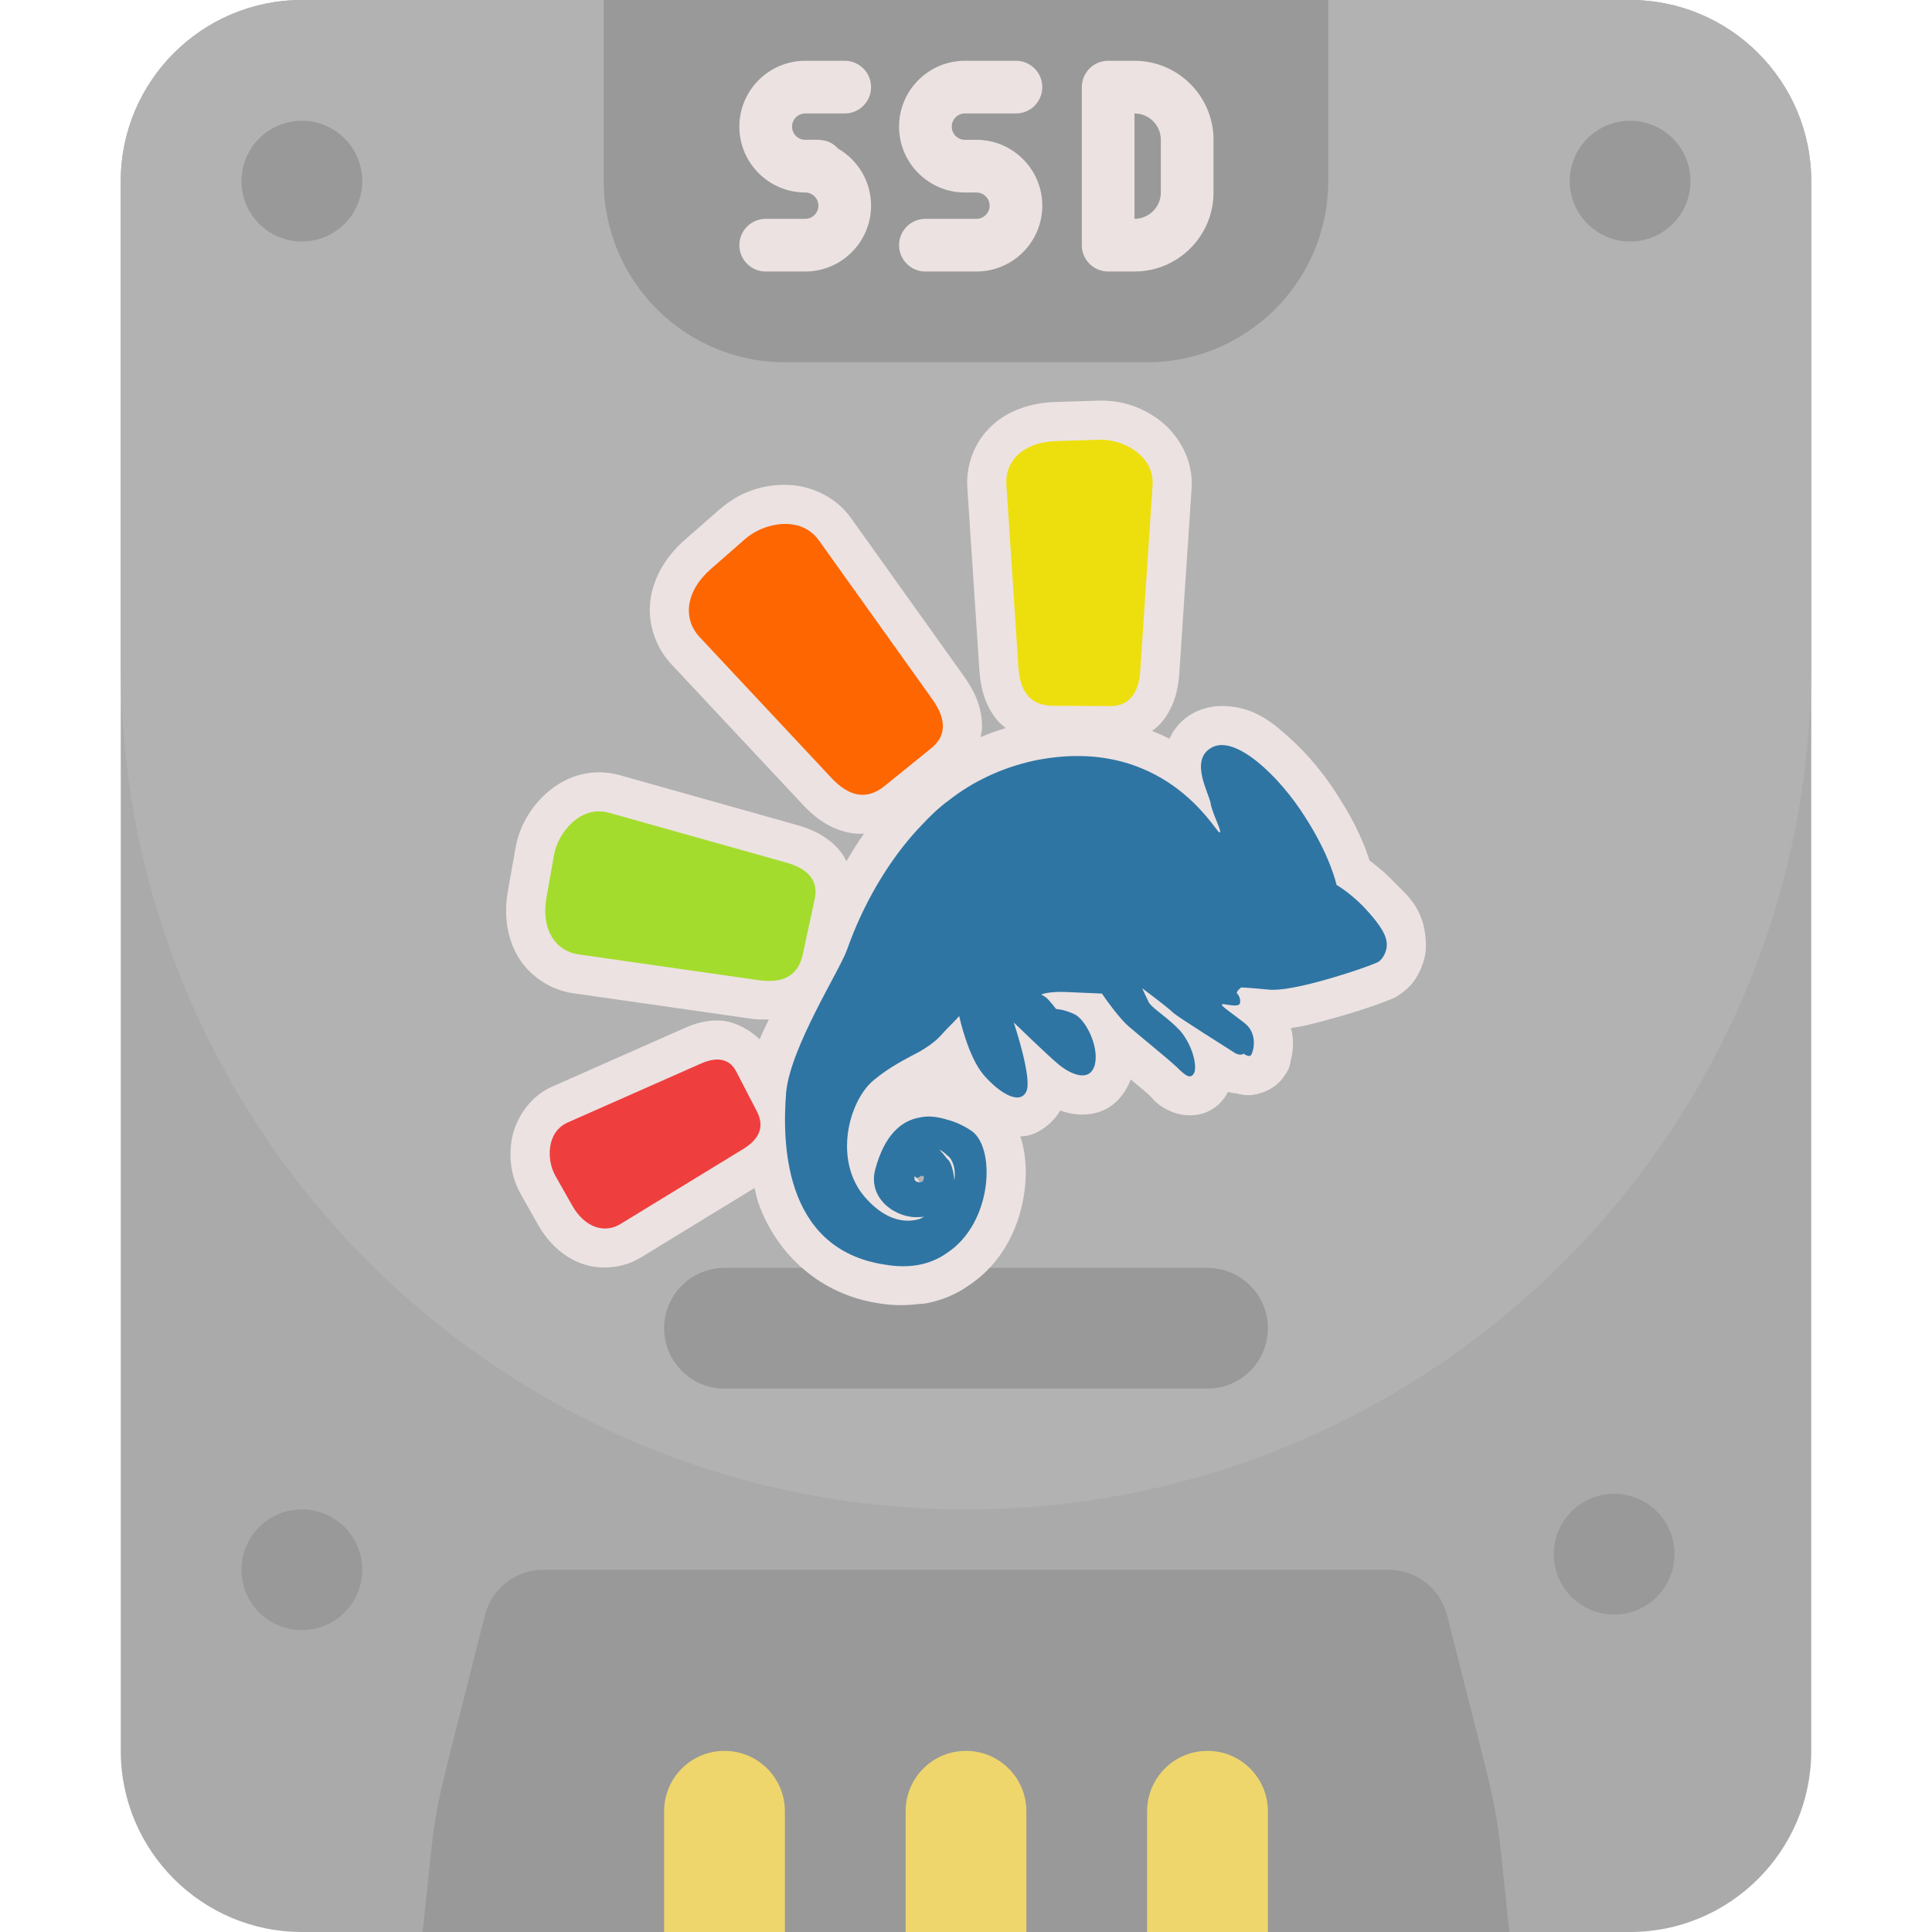
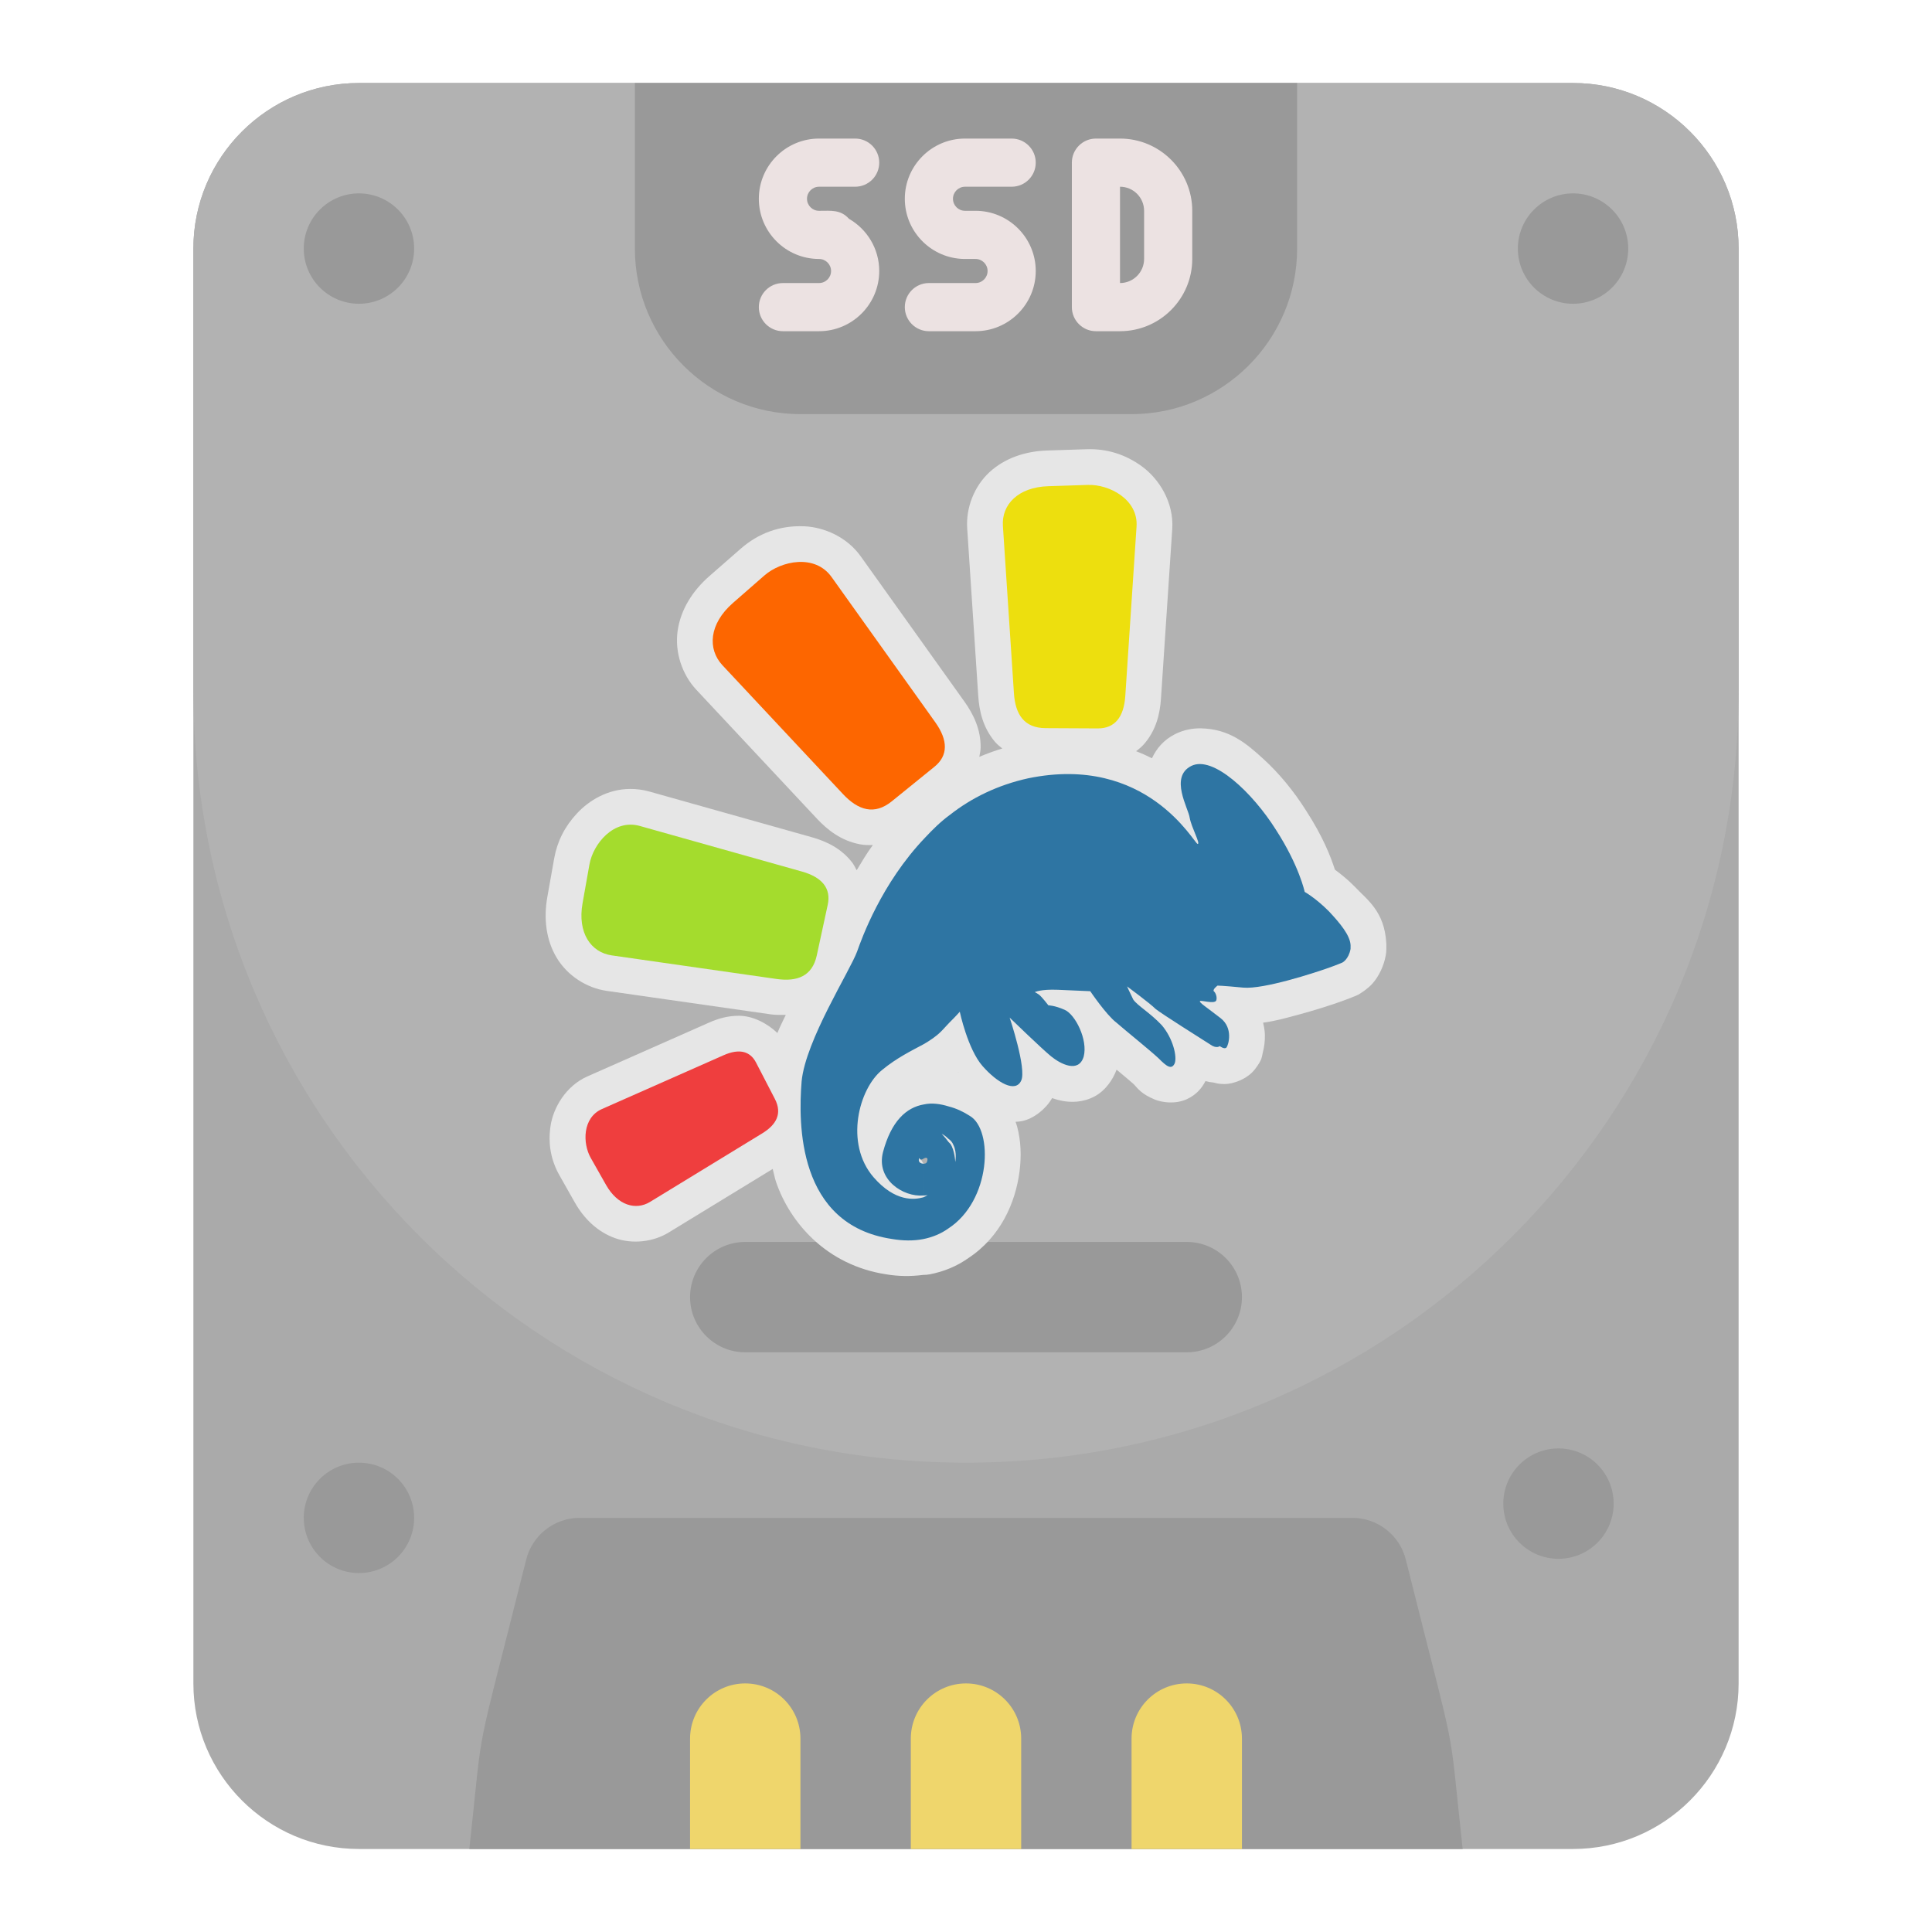
<svg xmlns="http://www.w3.org/2000/svg" id="Layer_1" enable-background="new 0 0 512 512" height="512" viewBox="0 0 512 512" width="512" version="1.1">
  <defs id="defs967" />
-   <path d="m480 48v416c0 26.47-21.53 48-48 48h-352c-26.47 0-48-21.53-48-48v-416c0-26.47 21.53-48 48-48h352c26.47 0 48 21.53 48 48z" fill="#aaa" id="path932" />
-   <path d="m400 512h-288c4.42-40.299.916-21.624 16.48-83.88 1.78-7.12 8.18-12.12 15.52-12.12h224c7.34 0 13.74 5 15.52 12.12 15.567 62.266 12.06 43.586 16.48 83.88z" fill="#999" id="path934" />
-   <path d="m336 480v32h-32v-32c0-8.84 7.16-16 16-16s16 7.16 16 16z" fill="#efd66c" id="path936" />
-   <path d="m272 480v32h-32v-32c0-8.84 7.16-16 16-16s16 7.16 16 16z" fill="#efd66c" id="path938" />
-   <path d="m208 480v32h-32v-32c0-8.84 7.16-16 16-16s16 7.16 16 16z" fill="#efd66c" id="path940" />
-   <path d="m480 48v128c0 123.71-100.29 224-224 224-123.706 0-224-100.279-224-224v-128c0-26.47 21.53-48 48-48h352c26.47 0 48 21.53 48 48z" fill="#b2b2b2" id="path942" />
-   <path d="m352 0v48c0 26.47-21.53 48-48 48h-96c-26.47 0-48-21.53-48-48v-48z" fill="#999" id="path944" />
-   <circle cx="427.773" cy="411.869" r="16" id="circle946" style="fill:#999999" />
-   <g id="g1123" transform="matrix(0.4363163,0,0,0.4363163,147.0702,-53.70368)">
-     <path id="path948" d="m 152,288 h -24 c -8.836,0 -16,-7.164 -16,-16 0,-8.836 7.164,-16 16,-16 h 24 c 4.411,0 8,-3.589 8,-8 0,-4.411 -3.589,-8 -8,-8 -22.056,0 -40,-17.944 -40,-40 0,-22.056 17.944,-40 40,-40 h 24 c 8.836,0 16,7.164 16,16 0,8.836 -7.164,16 -16,16 h -24 c -4.411,0 -8,3.589 -8,8 0,4.411 3.589,8 8,8 8.087,0 14.308,-0.926 19.911,5.317 C 183.907,220.23 192,233.188 192,248 c 0,22.056 -17.944,40 -40,40 z" style="fill:#ece2e2" />
-     <path id="path950" d="m 256,288 h -31 c -8.836,0 -16,-7.164 -16,-16 0,-8.836 7.164,-16 16,-16 h 31 c 4.411,0 8,-3.589 8,-8 0,-4.411 -3.589,-8 -8,-8 -8.568,0 -8.578,0.031 -9.723,-0.092 C 225.487,238.503 209,221.141 209,200 c 0,-22.056 17.944,-40 40,-40 h 31 c 8.836,0 16,7.164 16,16 0,8.836 -7.164,16 -16,16 h -31 c -4.411,0 -8,3.589 -8,8 0,4.411 3.589,8 8,8 h 7 c 22.056,0 40,17.944 40,40 0,22.056 -17.944,40 -40,40 z" style="fill:#ece2e2" />
-     <path id="path952" d="m 352,288 h -16 c -8.836,0 -16,-7.164 -16,-16 v -96 c 0,-8.836 7.164,-16 16,-16 h 16 c 26.467,0 48,21.533 48,48 v 32 c 0,26.467 -21.533,48 -48,48 z m 0,-32 h 0.01 z m 0,-64 v 64 c 8.822,0 16,-7.178 16,-16 v -32 c 0,-8.822 -7.178,-16 -16,-16 z" style="fill:#ece2e2" />
-   </g>
-   <g fill="#999" id="g962">
-     <circle cx="80" cy="416" r="16" id="circle954" />
-     <circle cx="432" cy="48" r="16" id="circle956" />
-     <circle cx="80" cy="48" r="16" id="circle958" />
-     <path d="m320 368h-128c-8.836 0-16-7.164-16-16s7.164-16 16-16h128c8.836 0 16 7.164 16 16s-7.164 16-16 16z" id="path960" />
-   </g>
-   <path transform="translate(-432.9119,33.91316)" style="fill:#ece2e2;stroke-width:2.263;fill-opacity:1" d="m 723.92,72.26 -11.498,0.371 a 10.374,10.374 0 0 0 -0.002,0 c -6.314,0.204 -12.279,2.201 -16.713,6.297 -4.434,4.096 -6.839,10.321 -6.449,16.258 a 10.374,10.374 0 0 0 0,0.002 l 3.197,48.521 c 0.288,4.374 1.316,9.15 4.809,13.328 0.627,0.75 1.406,1.365 2.17,1.99 -2.302,0.701 -4.52,1.511 -6.668,2.42 0.17,-0.882 0.376,-1.762 0.389,-2.654 0.073,-5.27 -2.041,-9.644 -4.723,-13.4 l -30.051,-42.09 a 10.374,10.374 0 0 0 -0.002,-0.002 c -4.051,-5.673 -10.709,-8.46 -16.363,-8.699 -7.271,-0.307 -13.449,2.156 -18.4,6.484 a 10.374,10.374 0 0 0 -0.002,0 l -9.094,7.951 c -4.923,4.303 -8.364,9.789 -9.219,15.92 -0.855,6.131 1.28,12.613 5.451,17.07 l 34.893,37.295 c 3.1,3.314 7.03,6.431 12.49,7.473 1.233,0.235 2.5,0.269 3.77,0.213 -1.841,2.535 -3.237,4.89 -4.688,7.314 -0.417,-0.798 -0.813,-1.612 -1.363,-2.316 -3.169,-4.057 -7.429,-6.071 -11.697,-7.271 h -0.002 l -47.01,-13.221 c -1.872,-0.527 -3.792,-0.778 -5.656,-0.762 -6.56,0.059 -11.916,3.373 -15.42,7.148 -3.504,3.776 -5.685,8.11 -6.551,12.988 l -1.994,11.227 a 10.374,10.374 0 0 0 0,0.002 c -1.097,6.184 -0.377,12.404 2.705,17.564 3.082,5.16 8.654,8.78 14.518,9.619 l 47.74,6.83 c 1.323,0.189 2.767,0.116 4.176,0.131 -0.819,1.759 -1.716,3.425 -2.43,5.256 -2.996,-2.866 -7.169,-4.968 -11.064,-5 a 10.374,10.374 0 0 0 -0.002,0 c -3.296,-0.027 -6.134,0.822 -8.732,1.971 a 10.374,10.374 0 0 0 -0.002,0.002 l -35.266,15.598 c -6.316,2.793 -9.927,9.132 -10.711,14.404 -0.784,5.273 0.154,9.988 2.627,14.355 l 4.438,7.836 a 10.374,10.374 0 0 0 0.002,0.002 c 2.645,4.669 6.59,8.507 11.652,10.307 5.063,1.8 11.036,1.11 15.541,-1.641 a 10.374,10.374 0 0 0 0.002,-0.002 l 30.158,-18.426 c 0.341,1.287 0.544,2.547 0.99,3.846 4.054,11.791 14.645,24.068 31.896,26.707 3.595,0.61 7.17,0.629 10.695,0.176 a 10.374,10.374 0 0 0 1.98,-0.18 c 0.003,-6.8e-4 0.006,-0.003 0.01,-0.004 4.056,-0.788 7.823,-2.334 11.176,-4.713 9.355,-6.184 13.628,-16.077 14.797,-25.023 0.591,-4.522 0.439,-8.932 -0.713,-13.201 -0.113,-0.421 -0.293,-0.851 -0.428,-1.277 0.593,-0.041 1.174,-0.061 1.82,-0.189 3.534,-0.705 7.07,-3.656 8.777,-6.678 0.898,0.311 1.86,0.595 2.971,0.807 2.442,0.465 5.908,0.532 9.352,-1.305 3.167,-1.689 5.295,-4.839 6.367,-7.748 1.91,1.592 4.301,3.578 4.969,4.197 1.26,1.327 2.161,2.816 6.078,4.451 2.046,0.854 5.976,1.471 9.4,-0.125 2.98,-1.389 4.427,-3.502 5.326,-5.207 0.78,0.214 1.575,0.359 2.391,0.426 0.791,0.235 1.751,0.427 3.123,0.436 2.42,0.015 6.627,-1.405 8.859,-4.34 a 10.374,10.374 0 0 0 0.01,-0.012 c 2.183,-2.878 1.893,-3.456 2.266,-4.902 0.373,-1.447 0.623,-3.083 0.58,-5.025 -0.024,-1.067 -0.216,-2.271 -0.525,-3.521 3.519,-0.453 6.704,-1.369 10.004,-2.252 5.274,-1.411 9.915,-2.965 11.682,-3.578 a 10.374,10.374 0 0 0 0.002,0 c 3.354,-1.166 5.457,-2.076 5.457,-2.076 a 10.374,10.374 0 0 0 0.434,-0.201 c 0,0 2.614,-1.468 4.25,-3.367 1.636,-1.899 3.139,-4.74 3.74,-8.045 a 10.374,10.374 0 0 0 0.168,-1.805 c 0.001,-0.211 0.001,-0.383 0.002,-0.521 v -0.014 l 0.004,-0.529 a 10.374,10.374 0 0 0 -0.018,-0.67 c -0.533,-9.268 -5.572,-12.566 -9.07,-16.295 a 10.374,10.374 0 0 0 -0.195,-0.201 c -2.065,-2.086 -3.99,-3.581 -5.635,-4.807 -1.232,-3.801 -3.398,-9.467 -8.436,-17.248 -3.394,-5.369 -7.641,-10.619 -12.424,-14.967 -4.801,-4.365 -9.757,-8.623 -18.035,-8.76 -2.366,-0.039 -5.04,0.456 -7.467,1.688 -3.301,1.675 -5.373,4.183 -6.68,6.986 -1.476,-0.727 -2.965,-1.424 -4.602,-2.045 0.904,-0.684 1.772,-1.418 2.496,-2.277 3.329,-3.951 4.427,-8.557 4.723,-13.008 h -0.002 l 3.266,-49.135 c 0.515,-7.752 -3.856,-14.557 -8.775,-18.145 -4.919,-3.588 -10.324,-5.17 -16.01,-4.986 z m -45.695,97.572 c -0.053,0.038 -0.09,0.081 -0.143,0.119 -0.052,0.041 -0.114,0.074 -0.166,0.115 z m -8.666,7.879 c -0.009,0.009 -0.015,0.018 -0.023,0.027 -0.019,0.021 -0.045,0.044 -0.065,0.064 z m 51.928,47.516 0.215,0.092 c -0.039,-0.017 -0.069,-0.016 -0.107,-0.033 -0.043,-0.018 -0.064,-0.04 -0.107,-0.059 z m -35.016,27.551 0.516,0.146 c -0.074,-0.023 -0.175,-0.03 -0.25,-0.053 -0.092,-0.025 -0.173,-0.07 -0.266,-0.094 z m 8.799,3.84 0.367,0.225 c -0.08,-0.051 -0.174,-0.088 -0.254,-0.139 -0.043,-0.026 -0.07,-0.06 -0.113,-0.086 z m 19.078,3.023 -0.088,0.188 c 0.022,-0.046 0.023,-0.074 0.045,-0.119 0.011,-0.023 0.033,-0.045 0.043,-0.068 z m -38.557,9.4 c 0.611,-0.063 0.891,0.006 0.771,0.006 a 10.374,10.374 0 0 0 -0.965,0.049 c 0.046,-0.006 0.151,-0.05 0.193,-0.055 z m -0.154,7.795 4.463,0.348 -2.133,3.197 c 0,0 -0.537,-0.309 -0.979,-0.562 -0.442,-0.482 -0.787,-0.985 -1.076,-1.527 a 10.374,10.374 0 0 0 -0.047,0.004 c -0.007,-0.016 -0.003,-0.017 -0.01,-0.033 h 0.039 c -0.023,-0.044 -0.063,-0.087 -0.084,-0.131 -0.508,-1.265 -0.174,-1.295 -0.174,-1.295 z m -3.898,1.426 h 4.076 a 10.374,10.374 0 0 0 0.016,0.033 10.374,10.374 0 0 0 -3.266,0.758 c -0.151,-0.092 -0.587,-0.579 -0.826,-0.791 z m 1.994,0.926 c -0.219,0.061 -0.269,0.45 -0.762,0.254 z m 13.166,9.5 -0.006,1.105 h -0.068 a 10.374,10.374 0 0 0 0.074,-1.105 z" id="path1071" />
-   <g id="g4003" transform="matrix(2.263057,0.01150955,-0.01150504,2.262168,40.0539,-382.1732)">
-     <path style="fill:#2e75a3" id="path3202" d="m 145.07,280.927 c 0,0 0.799,-0.399 1.039,-1.758 0,-0.08 0,-0.16 0,-0.24 v -0.24 c -0.08,-1.278 -1.359,-2.797 -2.797,-4.315 -1.678,-1.678 -3.116,-2.478 -3.116,-2.478 0,0 -0.719,-3.356 -3.756,-7.99 -2.956,-4.635 -8.071,-9.509 -10.867,-8.071 -2.797,1.438 -0.32,5.434 -0.16,6.633 0.24,1.278 1.438,3.356 1.039,3.356 -0.479,-0.08 -6.553,-11.507 -21.735,-8.31 -3.916,0.878 -7.272,2.557 -9.989,4.714 v 26.69 c 0.959,-0.959 1.358,-1.439 1.358,-1.439 0,0 1.039,4.795 2.957,6.953 1.918,2.157 4.235,3.436 4.954,1.837 0.719,-1.518 -1.518,-8.07 -1.518,-8.07 0,0 4.155,3.995 5.354,4.954 1.199,0.958 3.516,2.157 4.155,0 0.559,-2.157 -1.119,-5.433 -2.477,-5.992 -1.278,-0.56 -2.078,-0.56 -2.078,-0.56 0,0 -0.799,-1.039 -1.199,-1.359 -0.479,-0.32 -0.559,-0.319 -0.559,-0.319 0,0 0.719,-0.4 2.957,-0.32 2.317,0.08 4.155,0.16 4.155,0.16 0,0 2.078,3.036 3.356,3.995 1.199,1.039 4.315,3.516 5.434,4.554 1.039,1.039 1.678,1.519 2.078,0.639 0.32,-0.879 -0.24,-3.196 -1.678,-4.874 -1.518,-1.598 -3.116,-2.477 -3.676,-3.276 -0.479,-0.959 -0.799,-1.678 -0.799,-1.678 0,0 2.957,2.157 3.676,2.877 0.799,0.639 6.073,3.915 6.952,4.474 0.879,0.64 1.279,0.24 1.279,0.24 0,0 0.639,0.479 0.879,0.16 0.24,-0.32 0.879,-2.477 -0.799,-3.755 -1.758,-1.359 -2.797,-1.998 -2.637,-2.158 0.08,-0.159 1.838,0.4 2.077,-0.08 0.16,-0.399 -0.08,-1.038 -0.32,-1.198 -0.16,-0.241 0.48,-0.72 0.48,-0.72 0,0 0.639,0 3.276,0.24 2.637,0.24 9.269,-1.997 10.628,-2.477 1.358,-0.48 2.077,-0.799 2.077,-0.799 z m -50.342,34.36 c 5.514,-3.595 5.753,-12.705 2.717,-14.463 -0.879,-0.559 -1.758,-0.958 -2.717,-1.199 v 4.156 c 0.24,0.159 0.48,0.4 0.639,0.799 0.479,0.959 0.24,2.157 0.24,2.157 0,0 -0.08,-1.518 -0.639,-2.317 -0.08,-0.08 -0.16,-0.16 -0.24,-0.24 z m 0,-53.059 c -1.198,0.88 -2.237,1.918 -3.196,2.957 v 26.449 c 0.799,-0.479 1.518,-0.959 2.158,-1.598 0.4,-0.399 0.719,-0.799 1.039,-1.118 z m -3.196,54.417 c 1.199,-0.239 2.317,-0.719 3.196,-1.358 V 304.18 c -0.479,-0.639 -0.879,-1.039 -0.879,-1.039 0,0 0.4,0.16 0.879,0.64 v -4.156 c -1.039,-0.319 -2.158,-0.479 -3.196,-0.239 v 6.952 0 c 0.24,-0.16 0.639,-0.24 0.479,0.32 -0.08,0.32 -0.32,0.319 -0.48,0.32 v 0 4.075 c 0.16,0 0.399,0 0.559,-0.08 0,0 -0.16,0.16 -0.56,0.319 z m 0,-51.46 c -5.594,5.913 -8.071,13.025 -8.63,14.623 -0.879,2.477 -6.552,11.426 -7.032,16.7 -0.4,5.354 -0.479,18.379 11.667,20.137 1.438,0.24 2.797,0.239 3.995,-10e-4 v -5.353 c -1.119,0.319 -3.596,0.639 -6.393,-2.557 -3.756,-4.315 -1.918,-11.347 1.039,-13.745 1.918,-1.598 3.756,-2.477 5.354,-3.356 z m 0,34.2 v 6.952 c -0.24,0.16 -0.4,0.16 -0.559,-0.08 -0.16,0.48 0.16,0.719 0.559,0.719 v 4.075 c -2.557,0.239 -6.073,-1.998 -5.194,-5.514 1.039,-3.994 2.957,-5.752 5.194,-6.152 z" />
-     <g id="g3217" transform="matrix(0.3825107,0,0,0.3825107,20.08929,125.6128)">
-       <path style="fill:#eddf0e" id="rect3215" d="m 227.414,246.939 13.283,-0.497 c 7.13,-0.267 16.92,4.74 16.36,13.874 l -3.482,56.799 c -0.436,7.122 -3.506,10.89 -9.149,10.891 h -17.511 c -7.135,-10e-4 -10.136,-4.519 -10.641,-11.636 l -3.979,-56.054 c -0.503,-7.119 5,-12.998 15.119,-13.377 z" />
-     </g>
-     <g id="g3221" transform="matrix(0.3107747,-0.2544954,0.2544954,0.3107747,-108.3247,252.8356)">
-       <path style="fill:#fd6600" id="path3223" d="m 364.994,242.27 13.283,-0.498 c 7.129,-0.267 16.919,4.74 16.36,13.874 l -3.481,56.799 c -0.437,7.122 -3.506,10.89 -9.149,10.89 l -17.511,0.001 c -7.135,-0.001 -10.136,-4.519 -10.64,-11.636 l -3.979,-56.054 c -0.506,-7.117 4.998,-12.998 15.117,-13.376 z" />
-     </g>
-     <g id="g3225" transform="matrix(0.07828233,-0.3710459,0.3710459,0.07828233,-104.36,429.7208)">
-       <path style="fill:#a4dc2d" id="path3227" d="m 485.005,307.459 13.284,-0.497 c 7.129,-0.267 16.92,4.739 16.36,13.874 l -3.481,56.8 c -0.436,7.121 -3.506,10.889 -9.149,10.89 h -17.512 c -7.135,0 -10.134,-4.519 -10.64,-11.636 l -3.978,-56.054 c -0.505,-7.117 4.999,-12.998 15.116,-13.377 z" />
-     </g>
-     <g id="g3229" transform="matrix(-0.1390276,-0.2652162,0.2652162,-0.1390276,13.93429,526.8686)">
-       <path style="fill:#ef3e3e" id="path3231" d="m 584.441,445.677 13.283,-0.497 c 7.131,-0.266 16.921,4.741 16.36,13.874 l -3.48,56.8 c -0.438,7.121 -3.505,10.89 -9.149,10.89 h -17.511 c -7.134,0 -10.135,-4.518 -10.639,-11.635 l -3.98,-56.054 c -0.504,-7.118 4.999,-12.998 15.116,-13.378 z" />
+   <g id="g981">
+     <rect y="0" x="-2.8421709e-14" height="512" width="512" id="rect949" style="opacity:0;fill:#ece2e2;fill-opacity:1;stroke:none;stroke-width:2.578;stroke-linecap:round;stroke-linejoin:miter;stroke-miterlimit:4;stroke-dasharray:2.578, 5.156;stroke-dashoffset:0;stroke-opacity:1;paint-order:stroke fill markers" />
+     <g transform="matrix(0.9140625,0,0,0.9140625,22,22)" id="g945">
+       <path style="fill:#aaaaaa" d="m 480,48 v 416 c 0,26.47 -21.53,48 -48,48 H 80 C 53.53,512 32,490.47 32,464 V 48 C 32,21.53 53.53,0 80,0 h 352 c 26.47,0 48,21.53 48,48 z" id="path932" />
+       <path style="fill:#999999" d="M 400,512 H 112 c 4.42,-40.299 0.916,-21.624 16.48,-83.88 C 130.26,421 136.66,416 144,416 h 224 c 7.34,0 13.74,5 15.52,12.12 15.567,62.266 12.06,43.586 16.48,83.88 z" id="path934" />
+       <path style="fill:#efd66c" d="m 336,480 v 32 h -32 v -32 c 0,-8.84 7.16,-16 16,-16 8.84,0 16,7.16 16,16 z" id="path936" />
+       <path style="fill:#efd66c" d="m 272,480 v 32 h -32 v -32 c 0,-8.84 7.16,-16 16,-16 8.84,0 16,7.16 16,16 z" id="path938" />
+       <path style="fill:#efd66c" d="m 208,480 v 32 h -32 v -32 c 0,-8.84 7.16,-16 16,-16 8.84,0 16,7.16 16,16 z" id="path940" />
+       <path style="fill:#b2b2b2" d="M 480,48 V 176 C 480,299.71 379.71,400 256,400 132.294,400 32,299.721 32,176 V 48 C 32,21.53 53.53,0 80,0 h 352 c 26.47,0 48,21.53 48,48 z" id="path942" />
+       <path style="fill:#999999" d="m 352,0 v 48 c 0,26.47 -21.53,48 -48,48 H 208 C 181.53,96 160,74.47 160,48 V 0 Z" id="path944" />
+       <circle cx="427.773" cy="411.869" r="16" id="circle946" style="fill:#999999" />
+       <g id="g1123" transform="matrix(0.4363163,0,0,0.4363163,147.0702,-53.70368)">
+         <path id="path948" d="m 152,288 h -24 c -8.836,0 -16,-7.164 -16,-16 0,-8.836 7.164,-16 16,-16 h 24 c 4.411,0 8,-3.589 8,-8 0,-4.411 -3.589,-8 -8,-8 -22.056,0 -40,-17.944 -40,-40 0,-22.056 17.944,-40 40,-40 h 24 c 8.836,0 16,7.164 16,16 0,8.836 -7.164,16 -16,16 h -24 c -4.411,0 -8,3.589 -8,8 0,4.411 3.589,8 8,8 8.087,0 14.308,-0.926 19.911,5.317 C 183.907,220.23 192,233.188 192,248 c 0,22.056 -17.944,40 -40,40 z" style="fill:#ece2e2" />
+         <path id="path950" d="m 256,288 h -31 c -8.836,0 -16,-7.164 -16,-16 0,-8.836 7.164,-16 16,-16 h 31 c 4.411,0 8,-3.589 8,-8 0,-4.411 -3.589,-8 -8,-8 -8.568,0 -8.578,0.031 -9.723,-0.092 C 225.487,238.503 209,221.141 209,200 c 0,-22.056 17.944,-40 40,-40 h 31 c 8.836,0 16,7.164 16,16 0,8.836 -7.164,16 -16,16 h -31 c -4.411,0 -8,3.589 -8,8 0,4.411 3.589,8 8,8 h 7 c 22.056,0 40,17.944 40,40 0,22.056 -17.944,40 -40,40 z" style="fill:#ece2e2" />
+         <path id="path952" d="m 352,288 h -16 c -8.836,0 -16,-7.164 -16,-16 v -96 c 0,-8.836 7.164,-16 16,-16 h 16 c 26.467,0 48,21.533 48,48 v 32 c 0,26.467 -21.533,48 -48,48 z m 0,-32 h 0.01 z m 0,-64 v 64 c 8.822,0 16,-7.178 16,-16 v -32 c 0,-8.822 -7.178,-16 -16,-16 z" style="fill:#ece2e2" />
+       </g>
+       <g style="fill:#999999" id="g962">
+         <circle cx="80" cy="416" r="16" id="circle954" />
+         <circle cx="432" cy="48" r="16" id="circle956" />
+         <circle cx="80" cy="48" r="16" id="circle958" />
+         <path d="M 320,368 H 192 c -8.836,0 -16,-7.164 -16,-16 0,-8.836 7.164,-16 16,-16 h 128 c 8.836,0 16,7.164 16,16 0,8.836 -7.164,16 -16,16 z" id="path960" />
+       </g>
+       <path transform="translate(-432.9119,33.91316)" style="fill:#e6e6e6;fill-opacity:1;stroke-width:2.263" d="m 723.92,72.26 -11.498,0.371 a 10.374,10.374 0 0 0 -0.002,0 c -6.314,0.204 -12.279,2.201 -16.713,6.297 -4.434,4.096 -6.839,10.321 -6.449,16.258 a 10.374,10.374 0 0 0 0,0.002 l 3.197,48.521 c 0.288,4.374 1.316,9.15 4.809,13.328 0.627,0.75 1.406,1.365 2.17,1.99 -2.302,0.701 -4.52,1.511 -6.668,2.42 0.17,-0.882 0.376,-1.762 0.389,-2.654 0.073,-5.27 -2.041,-9.644 -4.723,-13.4 l -30.051,-42.09 a 10.374,10.374 0 0 0 -0.002,-0.002 c -4.051,-5.673 -10.709,-8.46 -16.363,-8.699 -7.271,-0.307 -13.449,2.156 -18.4,6.484 a 10.374,10.374 0 0 0 -0.002,0 l -9.094,7.951 c -4.923,4.303 -8.364,9.789 -9.219,15.92 -0.855,6.131 1.28,12.613 5.451,17.07 l 34.893,37.295 c 3.1,3.314 7.03,6.431 12.49,7.473 1.233,0.235 2.5,0.269 3.77,0.213 -1.841,2.535 -3.237,4.89 -4.688,7.314 -0.417,-0.798 -0.813,-1.612 -1.363,-2.316 -3.169,-4.057 -7.429,-6.071 -11.697,-7.271 h -0.002 l -47.01,-13.221 c -1.872,-0.527 -3.792,-0.778 -5.656,-0.762 -6.56,0.059 -11.916,3.373 -15.42,7.148 -3.504,3.776 -5.685,8.11 -6.551,12.988 l -1.994,11.227 a 10.374,10.374 0 0 0 0,0.002 c -1.097,6.184 -0.377,12.404 2.705,17.564 3.082,5.16 8.654,8.78 14.518,9.619 l 47.74,6.83 c 1.323,0.189 2.767,0.116 4.176,0.131 -0.819,1.759 -1.716,3.425 -2.43,5.256 -2.996,-2.866 -7.169,-4.968 -11.064,-5 a 10.374,10.374 0 0 0 -0.002,0 c -3.296,-0.027 -6.134,0.822 -8.732,1.971 a 10.374,10.374 0 0 0 -0.002,0.002 l -35.266,15.598 c -6.316,2.793 -9.927,9.132 -10.711,14.404 -0.784,5.273 0.154,9.988 2.627,14.355 l 4.438,7.836 a 10.374,10.374 0 0 0 0.002,0.002 c 2.645,4.669 6.59,8.507 11.652,10.307 5.063,1.8 11.036,1.11 15.541,-1.641 a 10.374,10.374 0 0 0 0.002,-0.002 l 30.158,-18.426 c 0.341,1.287 0.544,2.547 0.99,3.846 4.054,11.791 14.645,24.068 31.896,26.707 3.595,0.61 7.17,0.629 10.695,0.176 a 10.374,10.374 0 0 0 1.98,-0.18 c 0.003,-6.8e-4 0.006,-0.003 0.01,-0.004 4.056,-0.788 7.823,-2.334 11.176,-4.713 9.355,-6.184 13.628,-16.077 14.797,-25.023 0.591,-4.522 0.439,-8.932 -0.713,-13.201 -0.113,-0.421 -0.293,-0.851 -0.428,-1.277 0.593,-0.041 1.174,-0.061 1.82,-0.189 3.534,-0.705 7.07,-3.656 8.777,-6.678 0.898,0.311 1.86,0.595 2.971,0.807 2.442,0.465 5.908,0.532 9.352,-1.305 3.167,-1.689 5.295,-4.839 6.367,-7.748 1.91,1.592 4.301,3.578 4.969,4.197 1.26,1.327 2.161,2.816 6.078,4.451 2.046,0.854 5.976,1.471 9.4,-0.125 2.98,-1.389 4.427,-3.502 5.326,-5.207 0.78,0.214 1.575,0.359 2.391,0.426 0.791,0.235 1.751,0.427 3.123,0.436 2.42,0.015 6.627,-1.405 8.859,-4.34 a 10.374,10.374 0 0 0 0.01,-0.012 c 2.183,-2.878 1.893,-3.456 2.266,-4.902 0.373,-1.447 0.623,-3.083 0.58,-5.025 -0.024,-1.067 -0.216,-2.271 -0.525,-3.521 3.519,-0.453 6.704,-1.369 10.004,-2.252 5.274,-1.411 9.915,-2.965 11.682,-3.578 a 10.374,10.374 0 0 0 0.002,0 c 3.354,-1.166 5.457,-2.076 5.457,-2.076 a 10.374,10.374 0 0 0 0.434,-0.201 c 0,0 2.614,-1.468 4.25,-3.367 1.636,-1.899 3.139,-4.74 3.74,-8.045 a 10.374,10.374 0 0 0 0.168,-1.805 c 10e-4,-0.211 10e-4,-0.383 0.002,-0.521 v -0.014 l 0.004,-0.529 a 10.374,10.374 0 0 0 -0.018,-0.67 c -0.533,-9.268 -5.572,-12.566 -9.07,-16.295 a 10.374,10.374 0 0 0 -0.195,-0.201 c -2.065,-2.086 -3.99,-3.581 -5.635,-4.807 -1.232,-3.801 -3.398,-9.467 -8.436,-17.248 -3.394,-5.369 -7.641,-10.619 -12.424,-14.967 -4.801,-4.365 -9.757,-8.623 -18.035,-8.76 -2.366,-0.039 -5.04,0.456 -7.467,1.688 -3.301,1.675 -5.373,4.183 -6.68,6.986 -1.476,-0.727 -2.965,-1.424 -4.602,-2.045 0.904,-0.684 1.772,-1.418 2.496,-2.277 3.329,-3.951 4.427,-8.557 4.723,-13.008 h -0.002 l 3.266,-49.135 c 0.515,-7.752 -3.856,-14.557 -8.775,-18.145 -4.919,-3.588 -10.324,-5.17 -16.01,-4.986 z m -45.695,97.572 c -0.053,0.038 -0.09,0.081 -0.143,0.119 -0.052,0.041 -0.114,0.074 -0.166,0.115 z m -8.666,7.879 c -0.009,0.009 -0.015,0.018 -0.023,0.027 -0.019,0.021 -0.045,0.044 -0.065,0.064 z m 51.928,47.516 0.215,0.092 c -0.039,-0.017 -0.069,-0.016 -0.107,-0.033 -0.043,-0.018 -0.064,-0.04 -0.107,-0.059 z m -35.016,27.551 0.516,0.146 c -0.074,-0.023 -0.175,-0.03 -0.25,-0.053 -0.092,-0.025 -0.173,-0.07 -0.266,-0.094 z m 8.799,3.84 0.367,0.225 c -0.08,-0.051 -0.174,-0.088 -0.254,-0.139 -0.043,-0.026 -0.07,-0.06 -0.113,-0.086 z m 19.078,3.023 -0.088,0.188 c 0.022,-0.046 0.023,-0.074 0.045,-0.119 0.011,-0.023 0.033,-0.045 0.043,-0.068 z m -38.557,9.4 c 0.611,-0.063 0.891,0.006 0.771,0.006 a 10.374,10.374 0 0 0 -0.965,0.049 c 0.046,-0.006 0.151,-0.05 0.193,-0.055 z m -0.154,7.795 4.463,0.348 -2.133,3.197 c 0,0 -0.537,-0.309 -0.979,-0.562 -0.442,-0.482 -0.787,-0.985 -1.076,-1.527 a 10.374,10.374 0 0 0 -0.047,0.004 c -0.007,-0.016 -0.003,-0.017 -0.01,-0.033 h 0.039 c -0.023,-0.044 -0.063,-0.087 -0.084,-0.131 -0.508,-1.265 -0.174,-1.295 -0.174,-1.295 z m -3.898,1.426 h 4.076 a 10.374,10.374 0 0 0 0.016,0.033 10.374,10.374 0 0 0 -3.266,0.758 c -0.151,-0.092 -0.587,-0.579 -0.826,-0.791 z m 1.994,0.926 c -0.219,0.061 -0.269,0.45 -0.762,0.254 z m 13.166,9.5 -0.006,1.105 h -0.068 a 10.374,10.374 0 0 0 0.074,-1.105 z" id="path1071" />
+       <g id="g4003" transform="matrix(2.263057,0.01150955,-0.01150504,2.262168,40.0539,-382.1732)">
+         <path style="fill:#2e75a3" id="path3202" d="m 145.07,280.927 c 0,0 0.799,-0.399 1.039,-1.758 0,-0.08 0,-0.16 0,-0.24 v -0.24 c -0.08,-1.278 -1.359,-2.797 -2.797,-4.315 -1.678,-1.678 -3.116,-2.478 -3.116,-2.478 0,0 -0.719,-3.356 -3.756,-7.99 -2.956,-4.635 -8.071,-9.509 -10.867,-8.071 -2.797,1.438 -0.32,5.434 -0.16,6.633 0.24,1.278 1.438,3.356 1.039,3.356 -0.479,-0.08 -6.553,-11.507 -21.735,-8.31 -3.916,0.878 -7.272,2.557 -9.989,4.714 v 26.69 c 0.959,-0.959 1.358,-1.439 1.358,-1.439 0,0 1.039,4.795 2.957,6.953 1.918,2.157 4.235,3.436 4.954,1.837 0.719,-1.518 -1.518,-8.07 -1.518,-8.07 0,0 4.155,3.995 5.354,4.954 1.199,0.958 3.516,2.157 4.155,0 0.559,-2.157 -1.119,-5.433 -2.477,-5.992 -1.278,-0.56 -2.078,-0.56 -2.078,-0.56 0,0 -0.799,-1.039 -1.199,-1.359 -0.479,-0.32 -0.559,-0.319 -0.559,-0.319 0,0 0.719,-0.4 2.957,-0.32 2.317,0.08 4.155,0.16 4.155,0.16 0,0 2.078,3.036 3.356,3.995 1.199,1.039 4.315,3.516 5.434,4.554 1.039,1.039 1.678,1.519 2.078,0.639 0.32,-0.879 -0.24,-3.196 -1.678,-4.874 -1.518,-1.598 -3.116,-2.477 -3.676,-3.276 -0.479,-0.959 -0.799,-1.678 -0.799,-1.678 0,0 2.957,2.157 3.676,2.877 0.799,0.639 6.073,3.915 6.952,4.474 0.879,0.64 1.279,0.24 1.279,0.24 0,0 0.639,0.479 0.879,0.16 0.24,-0.32 0.879,-2.477 -0.799,-3.755 -1.758,-1.359 -2.797,-1.998 -2.637,-2.158 0.08,-0.159 1.838,0.4 2.077,-0.08 0.16,-0.399 -0.08,-1.038 -0.32,-1.198 -0.16,-0.241 0.48,-0.72 0.48,-0.72 0,0 0.639,0 3.276,0.24 2.637,0.24 9.269,-1.997 10.628,-2.477 1.358,-0.48 2.077,-0.799 2.077,-0.799 z m -50.342,34.36 c 5.514,-3.595 5.753,-12.705 2.717,-14.463 -0.879,-0.559 -1.758,-0.958 -2.717,-1.199 v 4.156 c 0.24,0.159 0.48,0.4 0.639,0.799 0.479,0.959 0.24,2.157 0.24,2.157 0,0 -0.08,-1.518 -0.639,-2.317 -0.08,-0.08 -0.16,-0.16 -0.24,-0.24 z m 0,-53.059 c -1.198,0.88 -2.237,1.918 -3.196,2.957 v 26.449 c 0.799,-0.479 1.518,-0.959 2.158,-1.598 0.4,-0.399 0.719,-0.799 1.039,-1.118 z m -3.196,54.417 c 1.199,-0.239 2.317,-0.719 3.196,-1.358 V 304.18 c -0.479,-0.639 -0.879,-1.039 -0.879,-1.039 0,0 0.4,0.16 0.879,0.64 v -4.156 c -1.039,-0.319 -2.158,-0.479 -3.196,-0.239 v 6.952 0 c 0.24,-0.16 0.639,-0.24 0.479,0.32 -0.08,0.32 -0.32,0.319 -0.48,0.32 v 0 4.075 c 0.16,0 0.399,0 0.559,-0.08 0,0 -0.16,0.16 -0.56,0.319 z m 0,-51.46 c -5.594,5.913 -8.071,13.025 -8.63,14.623 -0.879,2.477 -6.552,11.426 -7.032,16.7 -0.4,5.354 -0.479,18.379 11.667,20.137 1.438,0.24 2.797,0.239 3.995,-10e-4 v -5.353 c -1.119,0.319 -3.596,0.639 -6.393,-2.557 -3.756,-4.315 -1.918,-11.347 1.039,-13.745 1.918,-1.598 3.756,-2.477 5.354,-3.356 z m 0,34.2 v 6.952 c -0.24,0.16 -0.4,0.16 -0.559,-0.08 -0.16,0.48 0.16,0.719 0.559,0.719 v 4.075 c -2.557,0.239 -6.073,-1.998 -5.194,-5.514 1.039,-3.994 2.957,-5.752 5.194,-6.152 z" />
+         <g id="g3217" transform="matrix(0.3825107,0,0,0.3825107,20.08929,125.6128)">
+           <path style="fill:#eddf0e" id="rect3215" d="m 227.414,246.939 13.283,-0.497 c 7.13,-0.267 16.92,4.74 16.36,13.874 l -3.482,56.799 c -0.436,7.122 -3.506,10.89 -9.149,10.891 h -17.511 c -7.135,-10e-4 -10.136,-4.519 -10.641,-11.636 l -3.979,-56.054 c -0.503,-7.119 5,-12.998 15.119,-13.377 z" />
+         </g>
+         <g id="g3221" transform="matrix(0.3107747,-0.2544954,0.2544954,0.3107747,-108.3247,252.8356)">
+           <path style="fill:#fd6600" id="path3223" d="m 364.994,242.27 13.283,-0.498 c 7.129,-0.267 16.919,4.74 16.36,13.874 l -3.481,56.799 c -0.437,7.122 -3.506,10.89 -9.149,10.89 l -17.511,0.001 c -7.135,-0.001 -10.136,-4.519 -10.64,-11.636 l -3.979,-56.054 c -0.506,-7.117 4.998,-12.998 15.117,-13.376 z" />
+         </g>
+         <g id="g3225" transform="matrix(0.07828233,-0.3710459,0.3710459,0.07828233,-104.36,429.7208)">
+           <path style="fill:#a4dc2d" id="path3227" d="m 485.005,307.459 13.284,-0.497 c 7.129,-0.267 16.92,4.739 16.36,13.874 l -3.481,56.8 c -0.436,7.121 -3.506,10.889 -9.149,10.89 h -17.512 c -7.135,0 -10.134,-4.519 -10.64,-11.636 l -3.978,-56.054 c -0.505,-7.117 4.999,-12.998 15.116,-13.377 z" />
+         </g>
+         <g id="g3229" transform="matrix(-0.1390276,-0.2652162,0.2652162,-0.1390276,13.93429,526.8686)">
+           <path style="fill:#ef3e3e" id="path3231" d="m 584.441,445.677 13.283,-0.497 c 7.131,-0.266 16.921,4.741 16.36,13.874 l -3.48,56.8 c -0.438,7.121 -3.505,10.89 -9.149,10.89 h -17.511 c -7.134,0 -10.135,-4.518 -10.639,-11.635 l -3.98,-56.054 c -0.504,-7.118 4.999,-12.998 15.116,-13.378 z" />
+         </g>
+       </g>
    </g>
  </g>
</svg>
